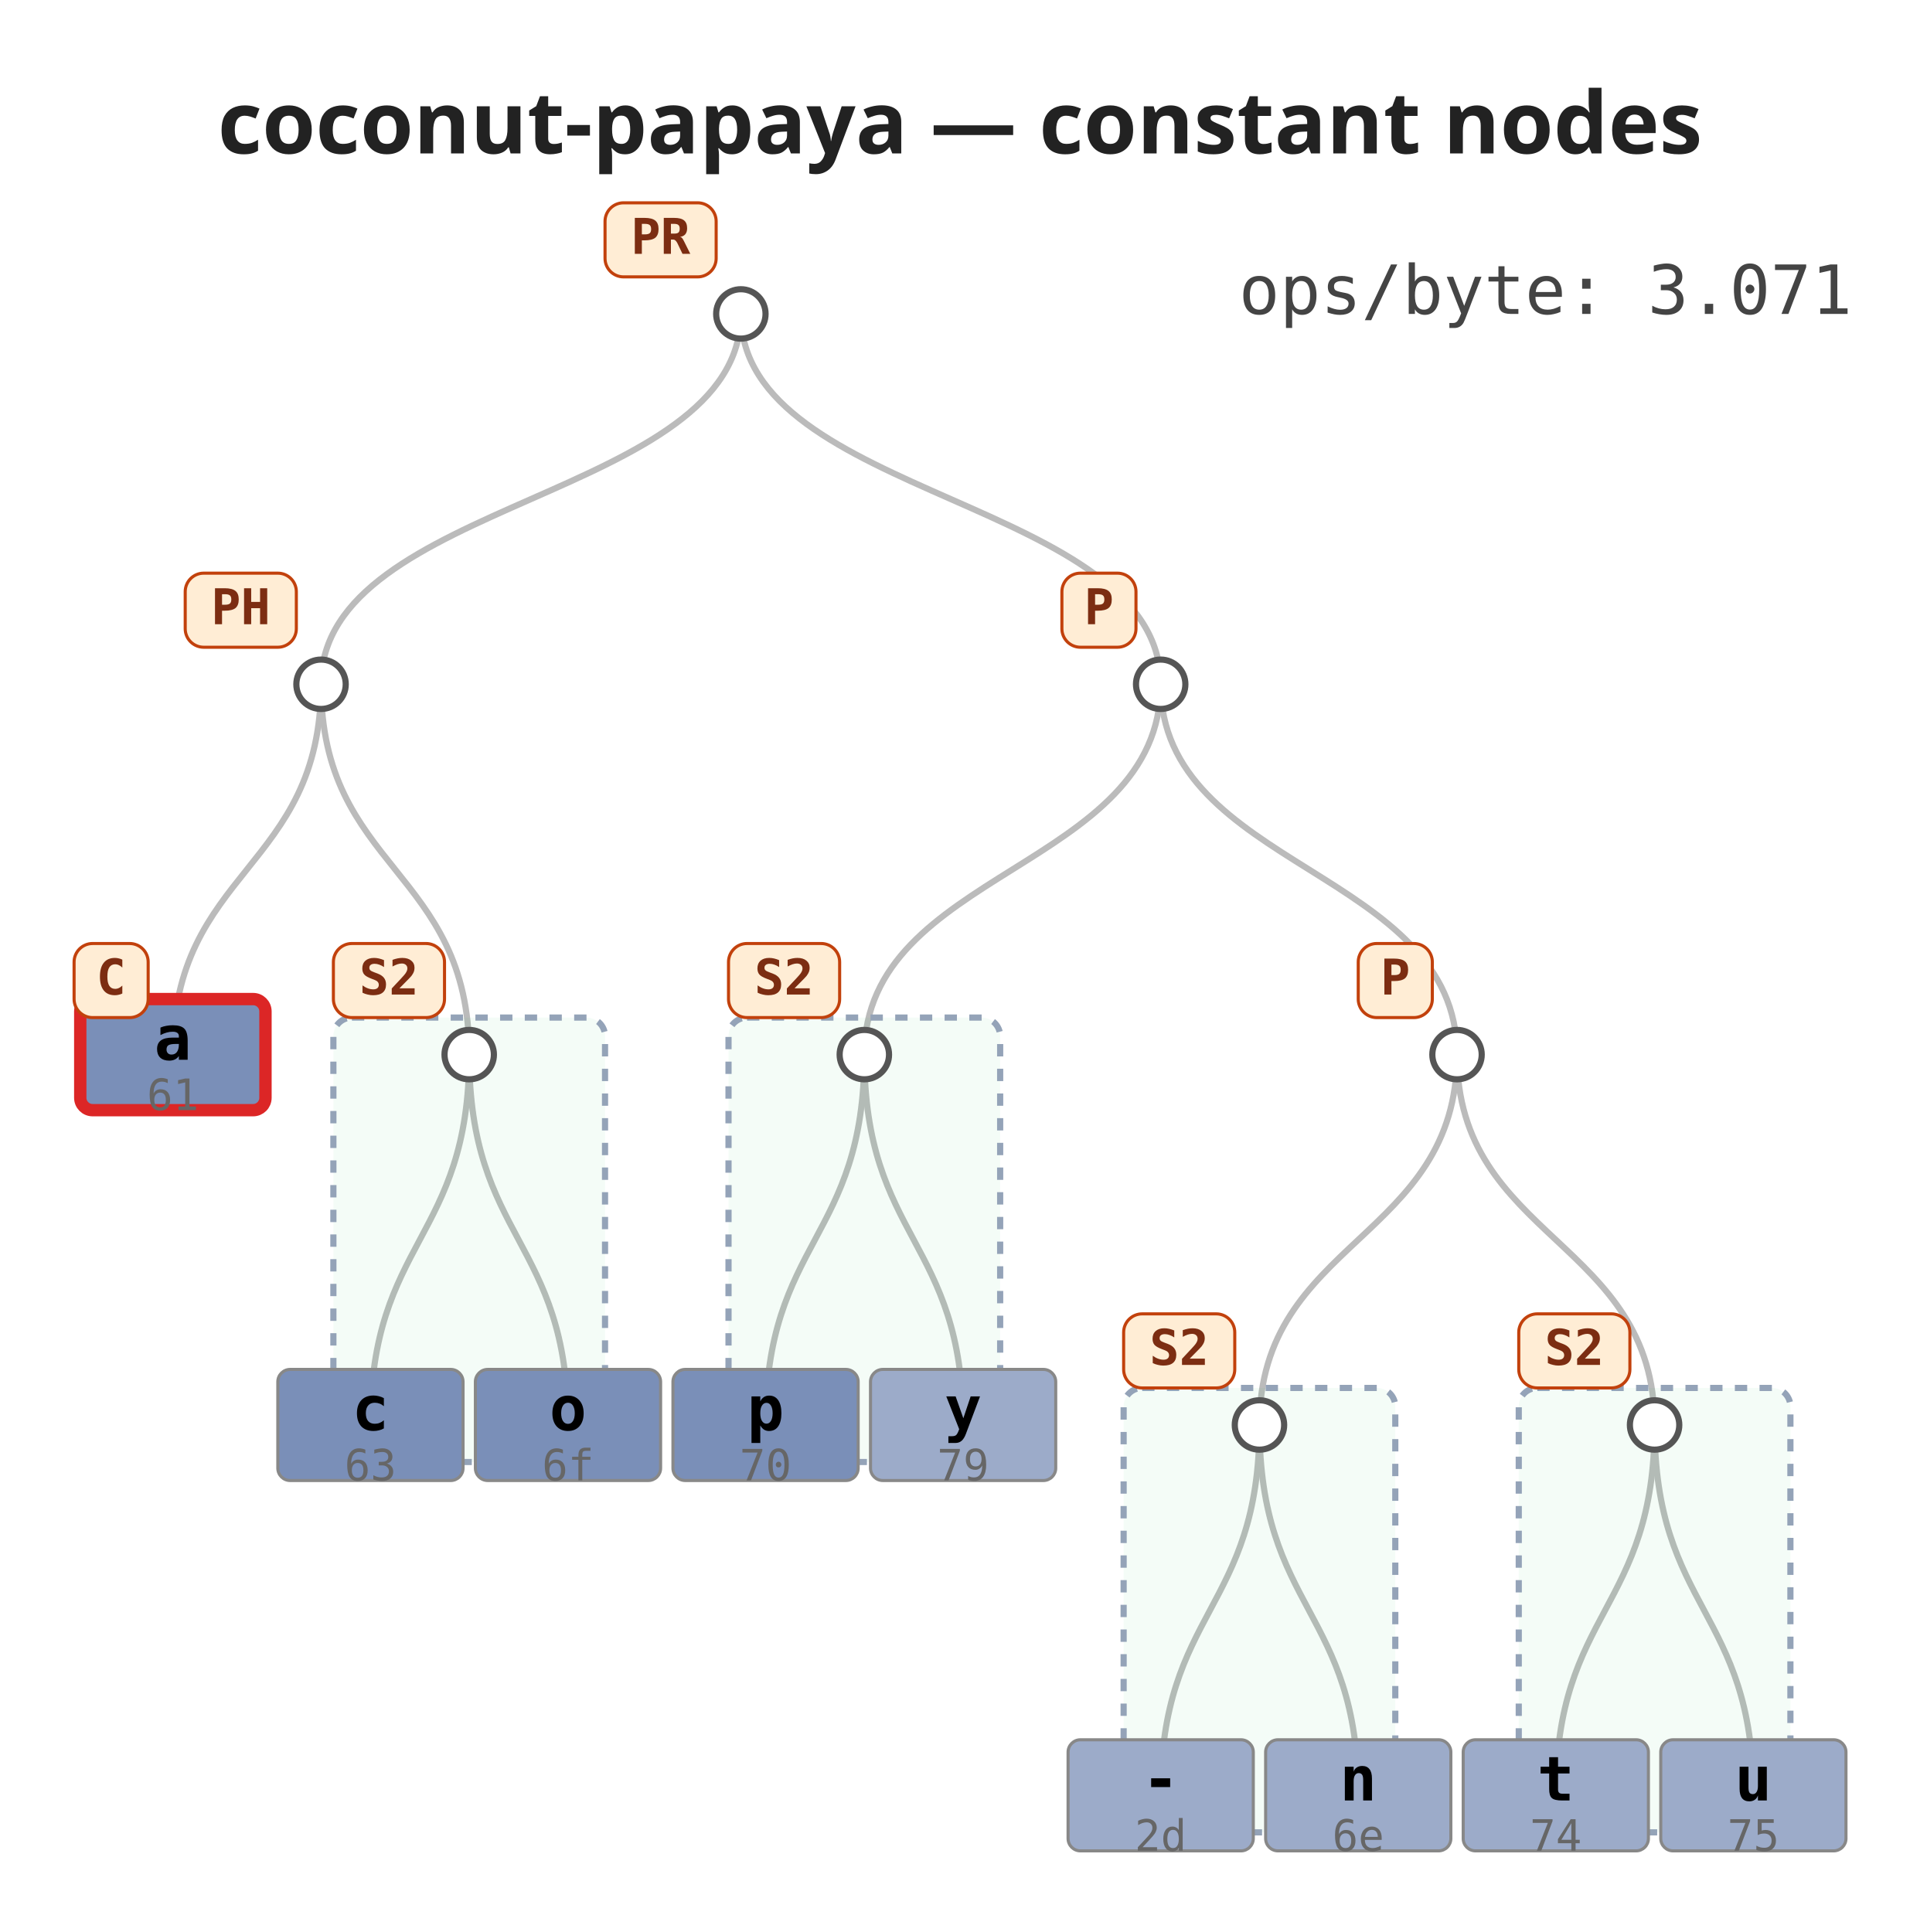
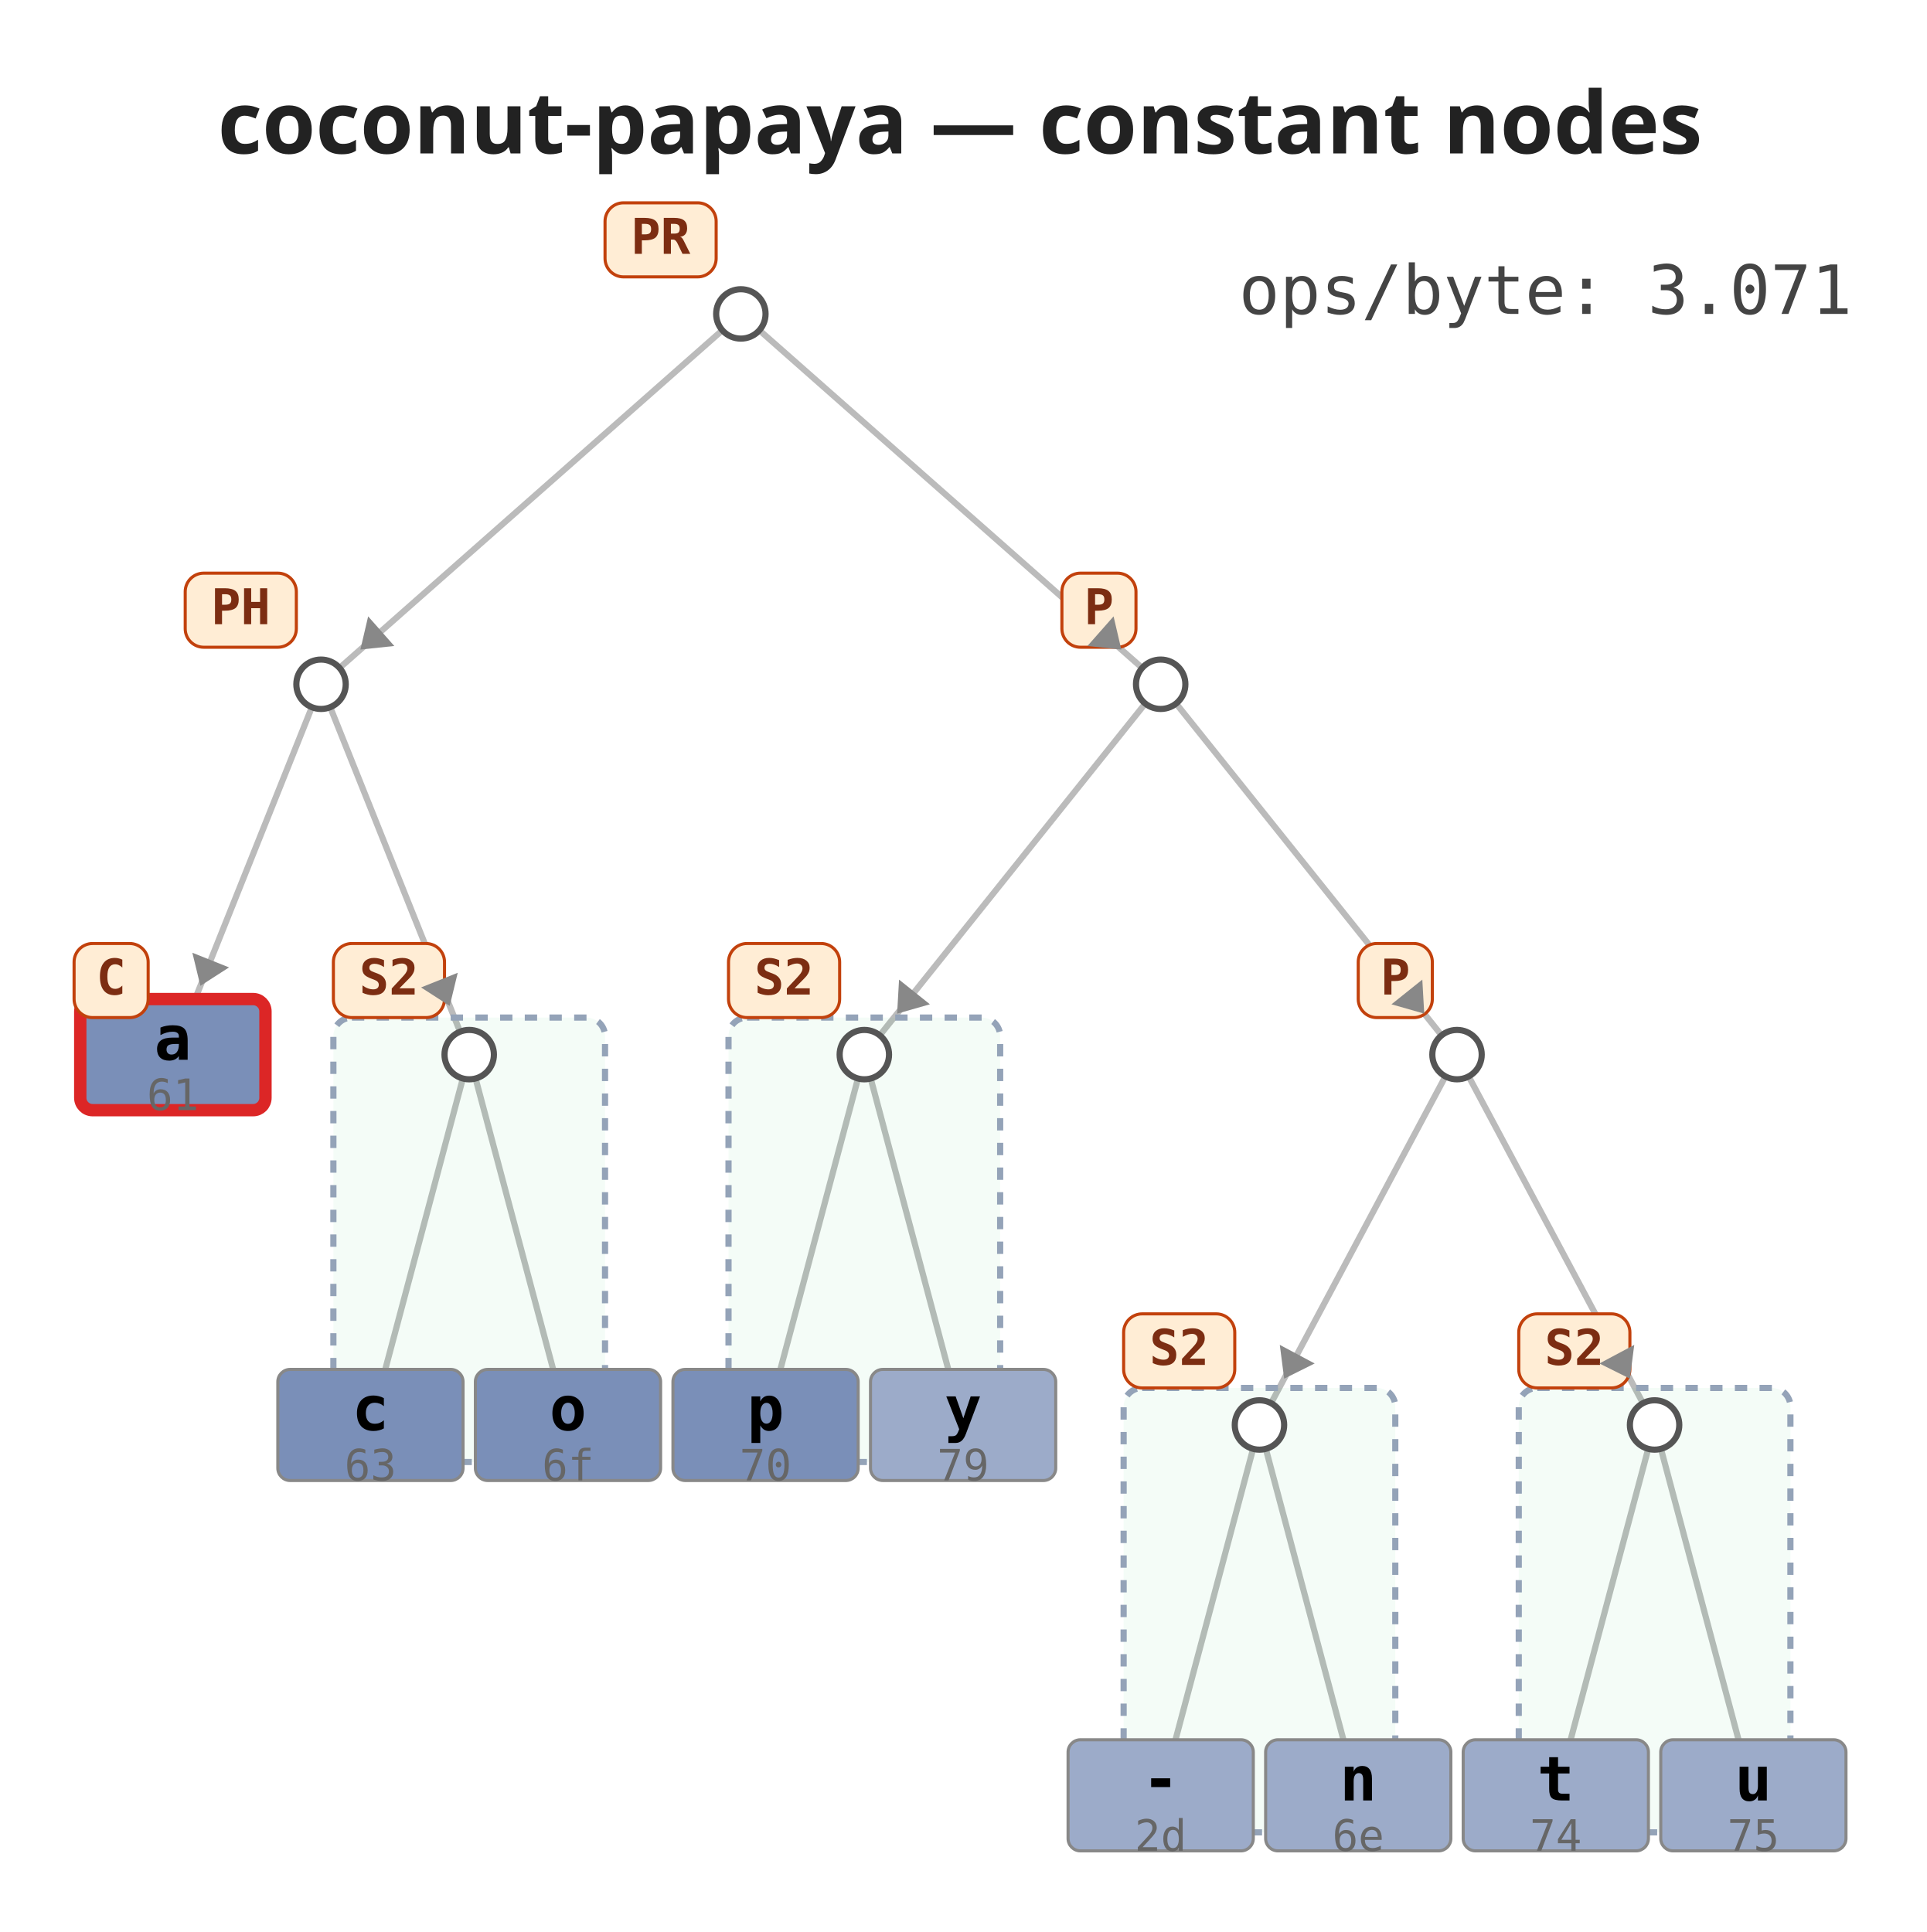
<svg xmlns="http://www.w3.org/2000/svg" id="tree-svg" width="312" height="313" viewBox="2 -20.857 312 313">
  <style>#tree-svg { display: block; cursor: grab; }
#tree-svg:active { cursor: grabbing; }
#tree-svg .link { fill: none; stroke: rgb(187, 187, 187); stroke-width: 1px; }
#tree-svg .node-leaf rect { stroke: rgb(136, 136, 136); stroke-width: 0.5px; }
#tree-svg .node-internal circle { fill: rgb(255, 255, 255); stroke: rgb(85, 85, 85); stroke-width: 1px; }
#tree-svg .node-leaf text { font: 9px monospace; text-anchor: middle; dominant-baseline: middle; pointer-events: none; }
#tree-svg .node-leaf .leaf-char { font-size: 10px; font-weight: 600; }
#tree-svg .node-leaf .leaf-freq { font-size: 7px; fill: rgb(102, 102, 102); }
#tree-svg .flat-box { fill: rgb(34, 197, 94); stroke: rgb(217, 119, 6); stroke-dasharray: 3, 2; stroke-width: 1.5px; pointer-events: none; }
#tree-svg .pair-box { fill: rgb(34, 197, 94); stroke: rgb(148, 163, 184); stroke-dasharray: 2, 2; stroke-width: 1px; pointer-events: none; }
#tree-svg .flat-label { font: 600 10px monospace; fill: rgb(180, 83, 9); pointer-events: none; }
#tree-svg .pair-label { font: 9px monospace; fill: rgb(100, 116, 139); pointer-events: none; }
#tree-svg .skew-bar { stroke: rgb(68, 68, 68); stroke-width: 0.3px; }
#tree-svg .prim-bubble rect { fill: rgb(255, 237, 213); stroke: rgb(194, 65, 12); stroke-width: 0.5px; }
#tree-svg .prim-bubble text { font: 600 8px monospace; fill: rgb(124, 45, 18); text-anchor: middle; dominant-baseline: middle; pointer-events: none; }</style>
  <g>
-     <path class="link" d="M122,30C122,60,54,60,54,90" />
-     <path class="link" d="M122,30C122,60,190,60,190,90" />
-     <path class="link" d="M54,90C54,120,30,120,30,150" />
-     <path class="link" d="M54,90C54,120,78,120,78,150" />
-     <path class="link" d="M190,90C190,120,142,120,142,150" />
-     <path class="link" d="M190,90C190,120,238,120,238,150" />
-     <path class="link" d="M78,150C78,180,62,180,62,210" />
-     <path class="link" d="M78,150C78,180,94,180,94,210" />
-     <path class="link" d="M142,150C142,180,126,180,126,210" />
-     <path class="link" d="M142,150C142,180,158,180,158,210" />
-     <path class="link" d="M238,150C238,180,206,180,206,210" />
-     <path class="link" d="M238,150C238,180,270,180,270,210" />
-     <path class="link" d="M206,210C206,240,190,240,190,270" />
-     <path class="link" d="M206,210C206,240,222,240,222,270" />
-     <path class="link" d="M270,210C270,240,254,240,254,270" />
-     <path class="link" d="M270,210C270,240,286,240,286,270" />
+     <path class="link" d="M122,30L54,90" />
+     <path class="link" d="M122,30L190,90" />
+     <path class="link" d="M54,90L30,150" />
+     <path class="link" d="M54,90L78,150" />
+     <path class="link" d="M190,90L142,150" />
+     <path class="link" d="M190,90L238,150" />
+     <path class="link" d="M78,150L62,210" />
+     <path class="link" d="M78,150L94,210" />
+     <path class="link" d="M142,150L126,210" />
+     <path class="link" d="M142,150L158,210" />
+     <path class="link" d="M238,150L206,210" />
+     <path class="link" d="M238,150L270,210" />
+     <path class="link" d="M206,210L190,270" />
+     <path class="link" d="M206,210L222,270" />
+     <path class="link" d="M270,210L254,270" />
+     <path class="link" d="M270,210L286,270" />
    <rect class="pair-box" x="56" y="144" width="44" height="72" rx="3" fill-opacity="0.05" />
    <rect class="pair-box" x="120" y="144" width="44" height="72" rx="3" fill-opacity="0.05" />
    <rect class="pair-box" x="184" y="204" width="44" height="72" rx="3" fill-opacity="0.05" />
    <rect class="pair-box" x="248" y="204" width="44" height="72" rx="3" fill-opacity="0.05" />
    <g class="node-internal" data-node-id="0" transform="translate(122,30)">
      <circle r="4" style="stroke-width: 1px; fill: rgb(255, 255, 255); cursor: default;" />
      <g class="prim-bubble">
        <rect x="-22" y="-18" width="18" height="12" rx="3" />
        <text x="-13" y="-12">PR</text>
      </g>
    </g>
    <g class="node-internal" data-node-id="1" transform="translate(54,90)">
      <circle r="4" style="stroke-width: 1px; fill: rgb(255, 255, 255); cursor: default;" />
      <g class="prim-bubble">
        <rect x="-22" y="-18" width="18" height="12" rx="3" />
        <text x="-13" y="-12">PH</text>
      </g>
    </g>
    <g class="node-internal" data-node-id="6" transform="translate(190,90)">
      <circle r="4" style="stroke-width: 1px; fill: rgb(255, 255, 255); cursor: default;" />
      <g class="prim-bubble">
        <rect x="-16" y="-18" width="12" height="12" rx="3" />
        <text x="-10" y="-12">P</text>
      </g>
    </g>
    <g class="node-internal" data-node-id="3" transform="translate(78,150)">
      <circle r="4" style="stroke-width: 1px; fill: rgb(255, 255, 255); cursor: default;" />
      <g class="prim-bubble">
        <rect x="-22" y="-18" width="18" height="12" rx="3" />
        <text x="-13" y="-12">S2</text>
      </g>
    </g>
    <g class="node-internal" data-node-id="7" transform="translate(142,150)">
      <circle r="4" style="stroke-width: 1px; fill: rgb(255, 255, 255); cursor: default;" />
      <g class="prim-bubble">
        <rect x="-22" y="-18" width="18" height="12" rx="3" />
        <text x="-13" y="-12">S2</text>
      </g>
    </g>
    <g class="node-internal" data-node-id="10" transform="translate(238,150)">
      <circle r="4" style="stroke-width: 1px; fill: rgb(255, 255, 255); cursor: default;" />
      <g class="prim-bubble">
        <rect x="-16" y="-18" width="12" height="12" rx="3" />
        <text x="-10" y="-12">P</text>
      </g>
    </g>
    <g class="node-internal" data-node-id="11" transform="translate(206,210)">
      <circle r="4" style="stroke-width: 1px; fill: rgb(255, 255, 255); cursor: default;" />
      <g class="prim-bubble">
        <rect x="-22" y="-18" width="18" height="12" rx="3" />
        <text x="-13" y="-12">S2</text>
      </g>
    </g>
    <g class="node-internal" data-node-id="14" transform="translate(270,210)">
      <circle r="4" style="stroke-width: 1px; fill: rgb(255, 255, 255); cursor: default;" />
      <g class="prim-bubble">
        <rect x="-22" y="-18" width="18" height="12" rx="3" />
        <text x="-13" y="-12">S2</text>
      </g>
    </g>
    <g class="node-leaf" transform="translate(30,150)">
      <rect x="-15" y="-9" width="30" height="18" rx="2" fill="hsl(220, 30%, 60%)" style="stroke: rgb(220, 38, 38); stroke-width: 2;" />
      <text class="leaf-char" y="-2">a</text>
      <text class="leaf-freq" y="7">61</text>
      <g class="prim-bubble">
        <rect x="-16" y="-18" width="12" height="12" rx="3" />
        <text x="-10" y="-12">C</text>
      </g>
    </g>
    <g class="node-leaf" transform="translate(62,210)">
      <rect x="-15" y="-9" width="30" height="18" rx="2" fill="hsl(220, 30%, 60%)" />
      <text class="leaf-char" y="-2">c</text>
      <text class="leaf-freq" y="7">63</text>
    </g>
    <g class="node-leaf" transform="translate(94,210)">
      <rect x="-15" y="-9" width="30" height="18" rx="2" fill="hsl(220, 30%, 60%)" />
      <text class="leaf-char" y="-2">o</text>
      <text class="leaf-freq" y="7">6f</text>
    </g>
    <g class="node-leaf" transform="translate(126,210)">
      <rect x="-15" y="-9" width="30" height="18" rx="2" fill="hsl(220, 30%, 60%)" />
      <text class="leaf-char" y="-2">p</text>
      <text class="leaf-freq" y="7">70</text>
    </g>
    <g class="node-leaf" transform="translate(158,210)">
      <rect x="-15" y="-9" width="30" height="18" rx="2" fill="hsl(220, 30%, 70.006%)" />
      <text class="leaf-char" y="-2">y</text>
      <text class="leaf-freq" y="7">79</text>
    </g>
    <g class="node-leaf" transform="translate(190,270)">
      <rect x="-15" y="-9" width="30" height="18" rx="2" fill="hsl(220, 30%, 70.006%)" />
      <text class="leaf-char" y="-2">-</text>
      <text class="leaf-freq" y="7">2d</text>
    </g>
    <g class="node-leaf" transform="translate(222,270)">
      <rect x="-15" y="-9" width="30" height="18" rx="2" fill="hsl(220, 30%, 70.006%)" />
      <text class="leaf-char" y="-2">n</text>
      <text class="leaf-freq" y="7">6e</text>
    </g>
    <g class="node-leaf" transform="translate(254,270)">
      <rect x="-15" y="-9" width="30" height="18" rx="2" fill="hsl(220, 30%, 70.006%)" />
      <text class="leaf-char" y="-2">t</text>
      <text class="leaf-freq" y="7">74</text>
    </g>
    <g class="node-leaf" transform="translate(286,270)">
      <rect x="-15" y="-9" width="30" height="18" rx="2" fill="hsl(220, 30%, 70.006%)" />
      <text class="leaf-char" y="-2">u</text>
      <text class="leaf-freq" y="7">75</text>
    </g>
    <text class="tree-title" x="157.5" y="4" text-anchor="middle" style="font: 600 14px sans-serif; fill: rgb(34, 34, 34);">coconut-papaya — constant nodes</text>
    <text class="tree-label" x="302" y="30" text-anchor="end" style="font: 11px monospace; fill: rgb(68, 68, 68);">ops/byte: 3.071</text>
+     <path class="flow-arrow" d="M-4.5,-3.2 L0,0 L-4.5,3.2 Z" fill="#888" pointer-events="none" transform="translate(60.37362,84.37622) rotate(138.5763)" />
+     <path class="flow-arrow" d="M-4.5,-3.2 L0,0 L-4.5,3.2 Z" fill="#888" pointer-events="none" transform="translate(183.6264,84.37622) rotate(41.42367)" />
+     <path class="flow-arrow" d="M-4.5,-3.2 L0,0 L-4.5,3.2 Z" fill="#888" pointer-events="none" transform="translate(34.45669,138.8583) rotate(111.8014)" />
+     <path class="flow-arrow" d="M-4.5,-3.2 L0,0 L-4.5,3.2 Z" fill="#888" pointer-events="none" transform="translate(74.84318,142.1079) rotate(68.19859)" />
+     <path class="flow-arrow" d="M-4.5,-3.2 L0,0 L-4.5,3.2 Z" fill="#888" pointer-events="none" transform="translate(147.3099,143.3626) rotate(128.6598)" />
+     <path class="flow-arrow" d="M-4.5,-3.2 L0,0 L-4.5,3.2 Z" fill="#888" pointer-events="none" transform="translate(232.6901,143.3626) rotate(51.34019)" />
+     <path class="flow-arrow" d="M-4.5,-3.2 L0,0 L-4.5,3.2 Z" fill="#888" pointer-events="none" transform="translate(210,202.5) rotate(118.0725)" />
+     <path class="flow-arrow" d="M-4.5,-3.2 L0,0 L-4.5,3.2 Z" fill="#888" pointer-events="none" transform="translate(266,202.5) rotate(61.92751)" />
  </g>
</svg>
